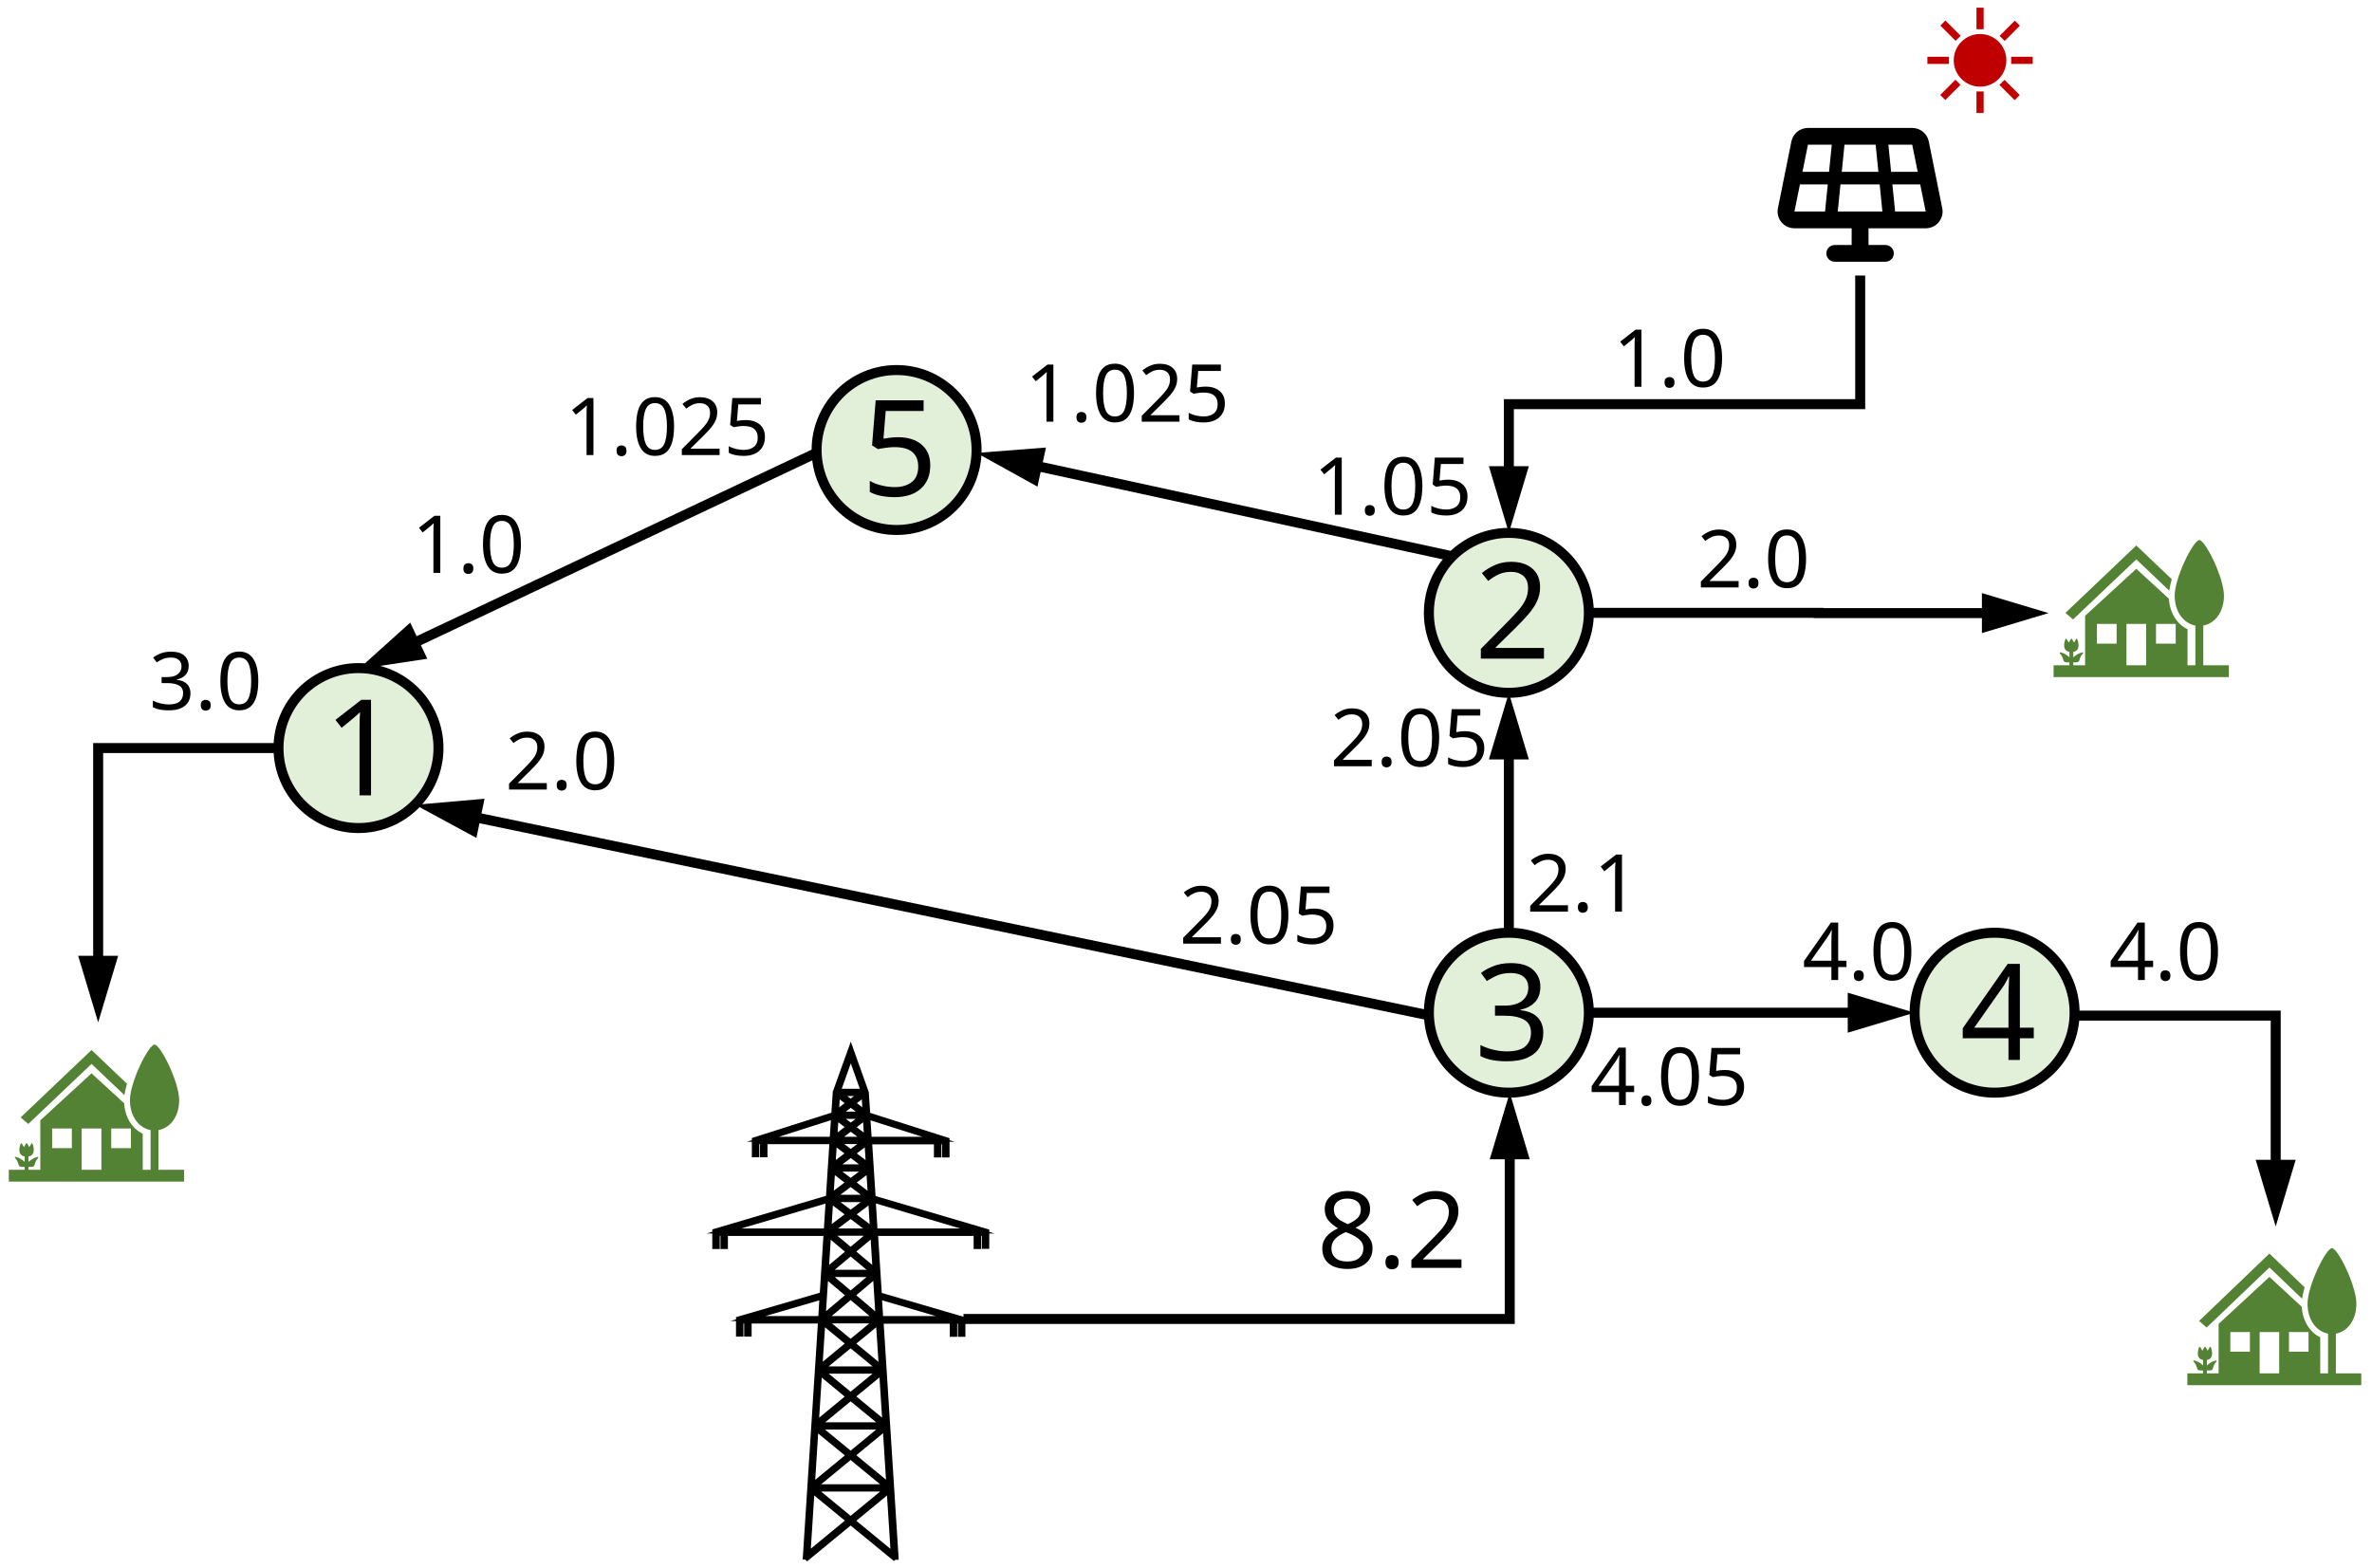
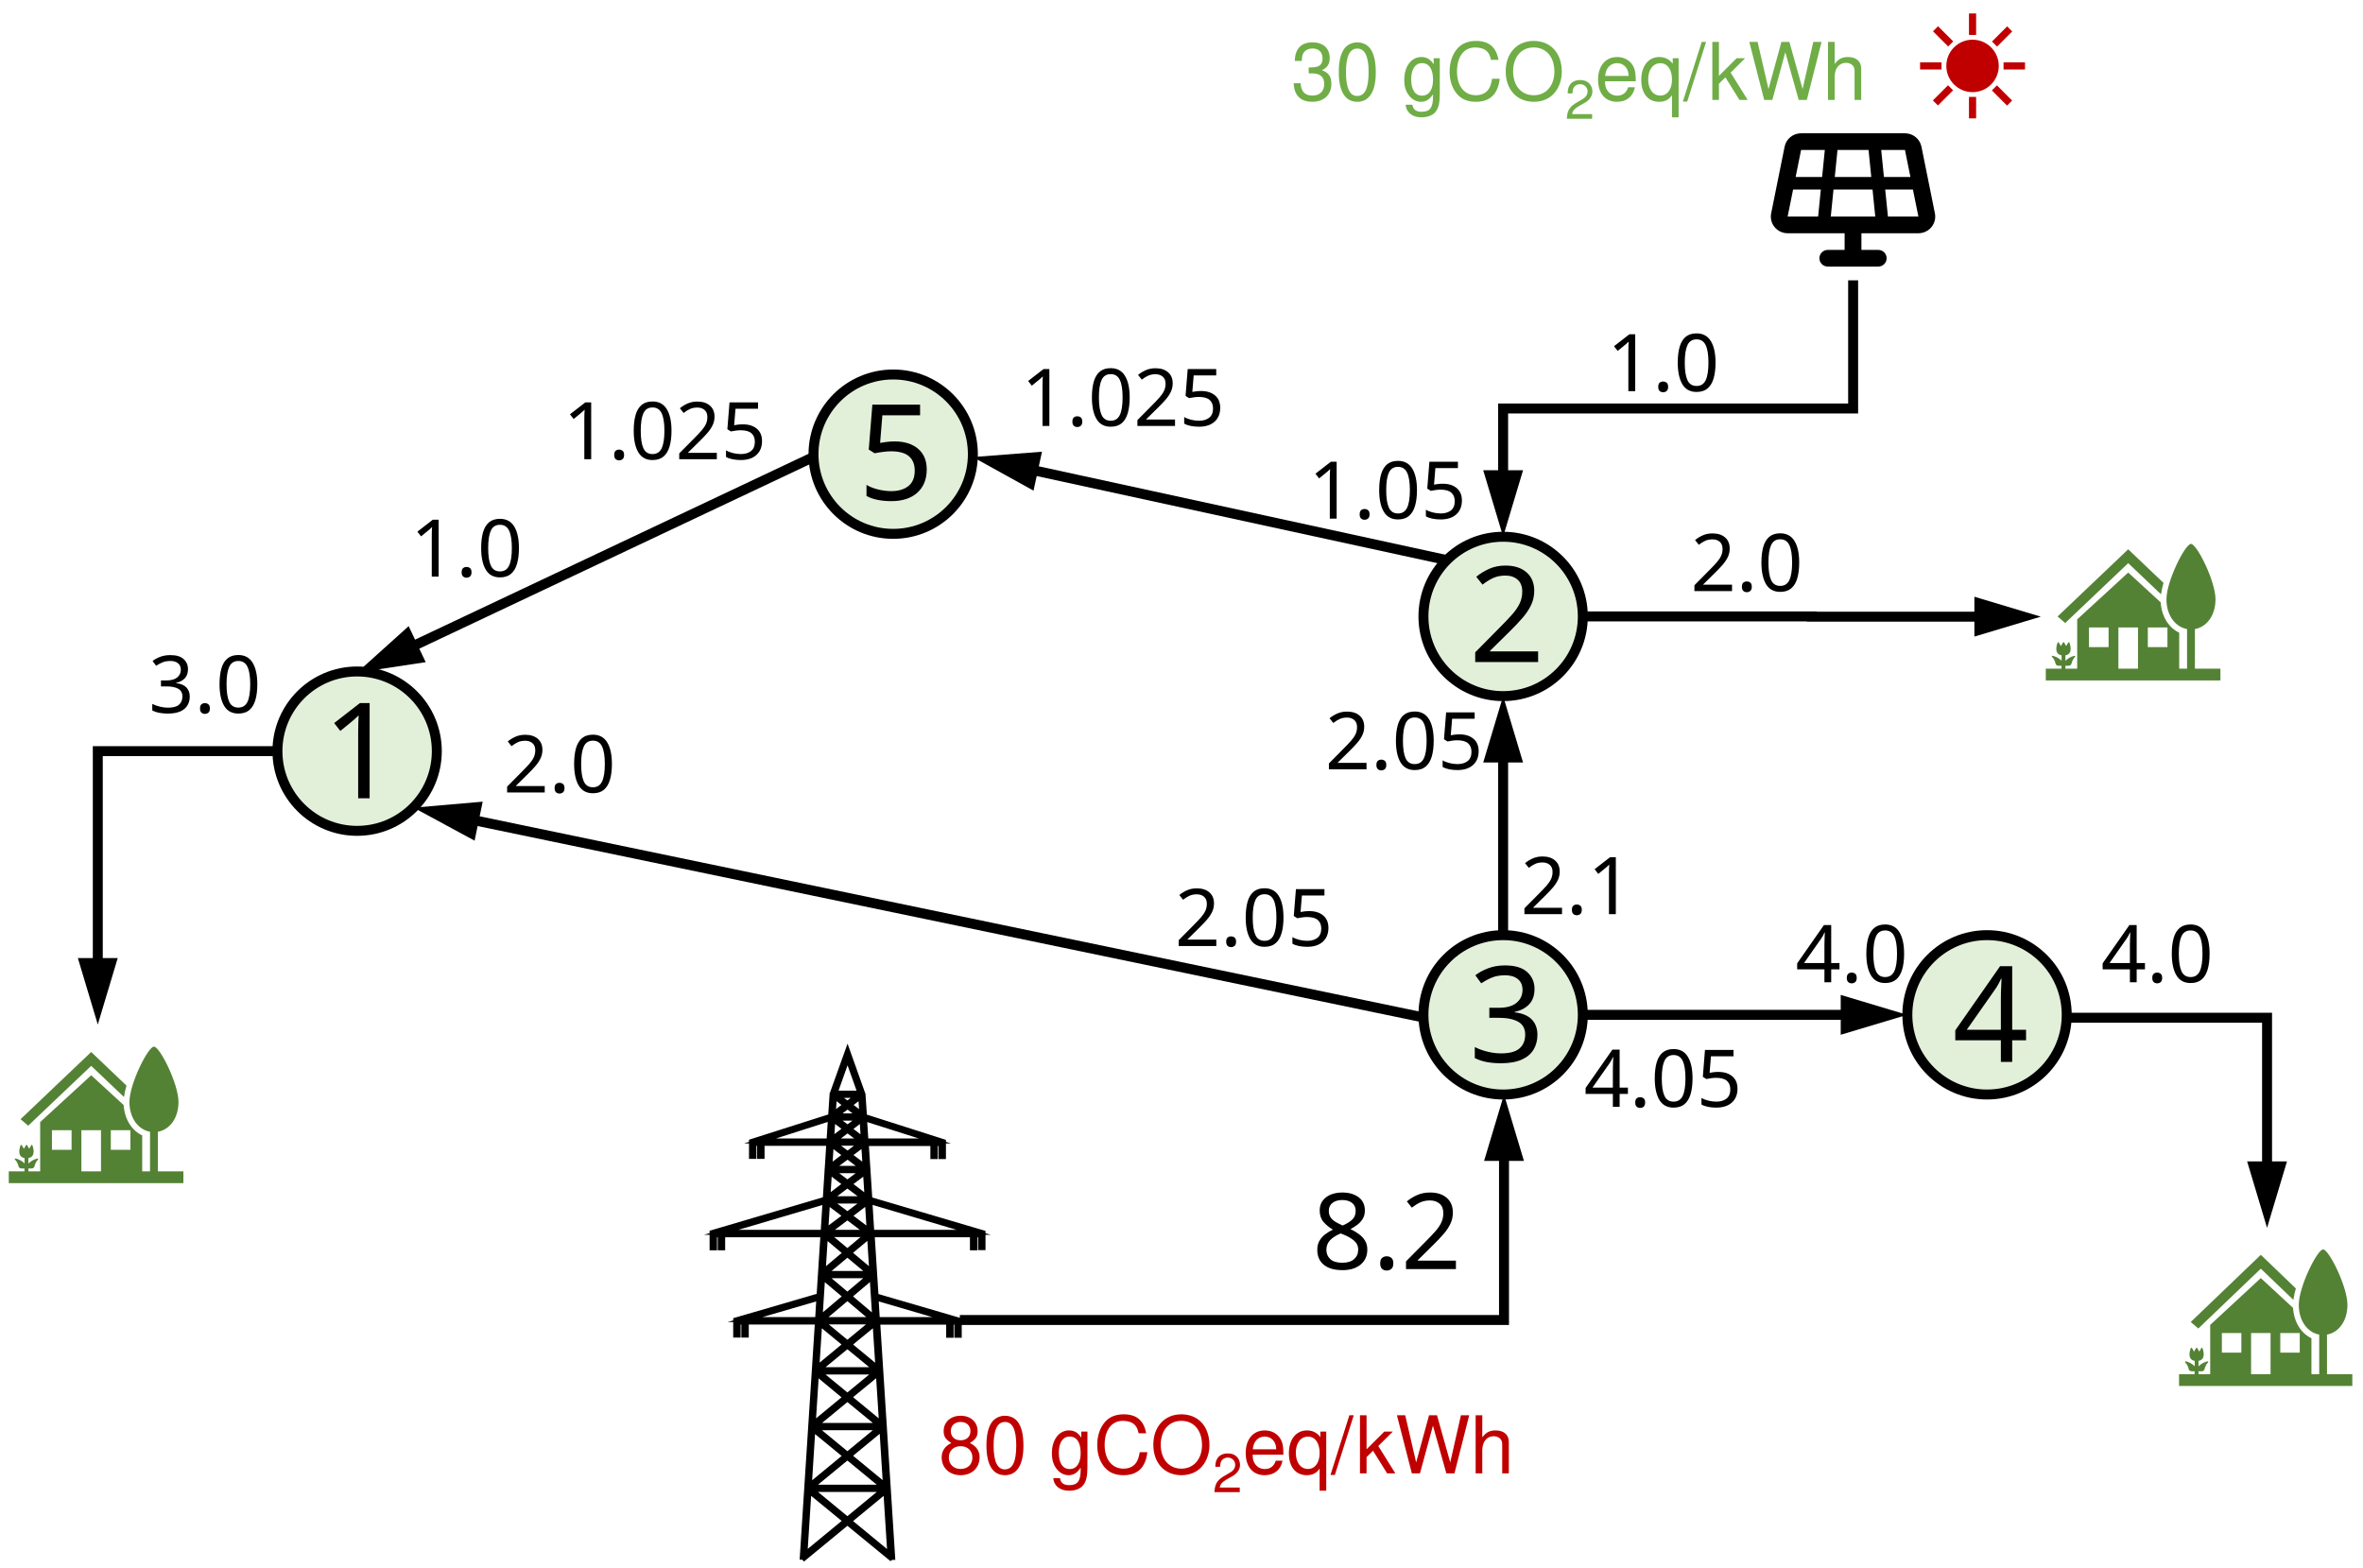
- <svg xmlns="http://www.w3.org/2000/svg" width="1631" height="1078" xml:space="preserve" overflow="hidden">
-   <g transform="translate(-1077 -242)">
+ <svg xmlns="http://www.w3.org/2000/svg" width="1631" height="1082" xml:space="preserve" overflow="hidden">
+   <g transform="translate(-1077 -238)">
    <g>
      <path d="M1638.5 551.5C1638.5 521.124 1663.12 496.5 1693.5 496.5 1723.88 496.5 1748.5 521.124 1748.5 551.5 1748.5 581.876 1723.88 606.5 1693.5 606.5 1663.12 606.5 1638.5 581.876 1638.5 551.5Z" stroke="#000000" stroke-width="6.875" stroke-linecap="butt" stroke-linejoin="miter" stroke-miterlimit="8" stroke-opacity="1" fill="#E2F0D9" fill-rule="evenodd" fill-opacity="1" />
      <text fill="#000000" fill-opacity="1" font-family="Consolas,Consolas_MSFontService,sans-serif" font-style="normal" font-variant="normal" font-weight="400" font-stretch="normal" font-size="92" text-anchor="start" direction="ltr" writing-mode="lr-tb" unicode-bidi="normal" text-decoration="none" transform="matrix(1 0 0 1 1669.28 583)">5</text>
      <path d="M1268.5 756.5C1268.5 726.124 1293.12 701.5 1323.5 701.5 1353.88 701.5 1378.5 726.124 1378.5 756.5 1378.5 786.876 1353.88 811.5 1323.5 811.5 1293.12 811.5 1268.5 786.876 1268.5 756.5Z" stroke="#000000" stroke-width="6.875" stroke-linecap="butt" stroke-linejoin="miter" stroke-miterlimit="8" stroke-opacity="1" fill="#E2F0D9" fill-rule="evenodd" fill-opacity="1" />
      <path d="M2393.5 938.5C2393.5 908.124 2418.12 883.5 2448.5 883.5 2478.88 883.5 2503.5 908.124 2503.5 938.5 2503.5 968.876 2478.88 993.5 2448.5 993.5 2418.12 993.5 2393.5 968.876 2393.5 938.5Z" stroke="#000000" stroke-width="6.875" stroke-linecap="butt" stroke-linejoin="miter" stroke-miterlimit="8" stroke-opacity="1" fill="#E2F0D9" fill-rule="evenodd" fill-opacity="1" />
      <text fill="#000000" fill-opacity="1" font-family="Consolas,Consolas_MSFontService,sans-serif" font-style="normal" font-variant="normal" font-weight="400" font-stretch="normal" font-size="92" text-anchor="start" direction="ltr" writing-mode="lr-tb" unicode-bidi="normal" text-decoration="none" transform="matrix(1 0 0 1 2424.65 971)">4</text>
      <path d="M2059.5 938.5C2059.5 908.124 2084.12 883.5 2114.5 883.5 2144.88 883.5 2169.5 908.124 2169.5 938.5 2169.5 968.876 2144.88 993.5 2114.5 993.5 2084.12 993.5 2059.5 968.876 2059.5 938.5Z" stroke="#000000" stroke-width="6.875" stroke-linecap="butt" stroke-linejoin="miter" stroke-miterlimit="8" stroke-opacity="1" fill="#E2F0D9" fill-rule="evenodd" fill-opacity="1" />
      <path d="M2059.5 663.5C2059.5 633.124 2084.12 608.5 2114.5 608.5 2144.88 608.5 2169.5 633.124 2169.5 663.5 2169.5 693.876 2144.88 718.5 2114.5 718.5 2084.12 718.5 2059.5 693.876 2059.5 663.5Z" stroke="#000000" stroke-width="6.875" stroke-linecap="butt" stroke-linejoin="miter" stroke-miterlimit="8" stroke-opacity="1" fill="#E2F0D9" fill-rule="evenodd" fill-opacity="1" />
      <text fill="#000000" fill-opacity="1" font-family="Consolas,Consolas_MSFontService,sans-serif" font-style="normal" font-variant="normal" font-weight="400" font-stretch="normal" font-size="92" text-anchor="start" direction="ltr" writing-mode="lr-tb" unicode-bidi="normal" text-decoration="none" transform="matrix(1 0 0 1 1299.47 789)">1</text>
      <text fill="#000000" fill-opacity="1" font-family="Consolas,Consolas_MSFontService,sans-serif" font-style="normal" font-variant="normal" font-weight="400" font-stretch="normal" font-size="92" text-anchor="start" direction="ltr" writing-mode="lr-tb" unicode-bidi="normal" text-decoration="none" transform="matrix(1 0 0 1 2090.8 695)">2</text>
      <text fill="#000000" fill-opacity="1" font-family="Consolas,Consolas_MSFontService,sans-serif" font-style="normal" font-variant="normal" font-weight="400" font-stretch="normal" font-size="92" text-anchor="start" direction="ltr" writing-mode="lr-tb" unicode-bidi="normal" text-decoration="none" transform="matrix(1 0 0 1 2090.8 971)">3</text>
      <path d="M3.438-7.5012e-06 3.438 124.133-3.437 124.133-3.438 7.5012e-06ZM13.75 119.549 0 165.383-13.75 119.549Z" fill="#000000" fill-rule="nonzero" fill-opacity="1" transform="matrix(1 0 0 -1 2114.5 883.883)" />
      <g>
        <g>
          <g>
            <path d="M2402.29 281.031 2417.1 281.031 2417.1 285.969 2402.29 285.969Z" fill="#C00000" fill-rule="nonzero" fill-opacity="1" />
            <path d="M2459.9 281.031 2474.71 281.031 2474.71 285.969 2459.9 285.969Z" fill="#C00000" fill-rule="nonzero" fill-opacity="1" />
            <path d="M2456.6 283.5C2456.6 293.499 2448.5 301.604 2438.5 301.604 2428.5 301.604 2420.4 293.499 2420.4 283.5 2420.4 273.501 2428.5 265.396 2438.5 265.396 2448.5 265.396 2456.6 273.501 2456.6 283.5Z" fill="#C00000" fill-rule="nonzero" fill-opacity="1" />
            <path d="M2436.03 304.896 2440.97 304.896 2440.97 319.708 2436.03 319.708Z" fill="#C00000" fill-rule="nonzero" fill-opacity="1" />
            <path d="M2436.03 247.292 2440.97 247.292 2440.97 262.104 2436.03 262.104Z" fill="#C00000" fill-rule="nonzero" fill-opacity="1" />
            <path d="M2425.08 300.332 2414.6 310.806 2411.11 307.314 2421.58 296.84Z" fill="#C00000" fill-rule="nonzero" fill-opacity="1" />
            <path d="M2465.89 259.684 2455.42 270.158 2451.92 266.666 2462.4 256.192Z" fill="#C00000" fill-rule="nonzero" fill-opacity="1" />
            <path d="M2425.16 266.585 2421.67 270.077 2411.19 259.603 2414.68 256.112Z" fill="#C00000" fill-rule="nonzero" fill-opacity="1" />
            <path d="M2465.81 307.396 2462.32 310.887 2451.84 300.413 2455.33 296.922Z" fill="#C00000" fill-rule="nonzero" fill-opacity="1" />
          </g>
        </g>
      </g>
      <g>
        <g>
          <g>
            <path d="M2570.31 640.358 2545.94 617.148 2497.19 663.528 2502.46 668.024 2545.94 626.722 2568.57 648.226C2568.98 645.569 2569.56 642.941 2570.31 640.358Z" fill="#548235" fill-rule="nonzero" fill-opacity="1" />
            <path d="M2591.98 699.563 2591.98 672.222C2600.1 670.759 2606.2 662.878 2606.2 651.652 2606.2 639.194 2593.33 613.438 2589.27 613.438 2585.21 613.438 2572.34 639.167 2572.34 651.652 2572.34 662.878 2578.51 670.759 2586.56 672.222L2586.56 699.563 2581.15 699.563 2581.15 674.727C2573.97 671.355 2568.96 663.542 2568.36 653.792L2545.94 633.208 2510.73 665.532 2510.73 699.563 2502.6 699.563 2502.6 697.545 2504.89 697.545C2505.84 697.536 2506.65 696.863 2506.83 695.933 2507.22 694.221 2508.06 692.645 2509.27 691.37 2509.44 691.211 2509.44 690.945 2509.28 690.776 2509.17 690.658 2509 690.614 2508.85 690.666 2506.48 691.218 2504.32 692.424 2502.6 694.146L2502.6 690.354C2508.64 689.352 2505.31 681.484 2505.31 681.484 2505.2 681.283 2504.94 681.211 2504.74 681.325 2504.67 681.363 2504.62 681.418 2504.58 681.484L2503.13 683.949 2501.68 681.484C2501.6 681.351 2501.46 681.269 2501.3 681.268 2501.15 681.274 2501.02 681.355 2500.94 681.484L2499.49 683.949 2497.99 681.484C2497.86 681.279 2497.6 681.211 2497.39 681.334 2497.33 681.371 2497.28 681.422 2497.24 681.484 2497.24 681.484 2493.87 689.339 2499.95 690.354L2499.95 694.065C2498.23 692.377 2496.08 691.196 2493.73 690.652 2493.51 690.579 2493.28 690.698 2493.2 690.919 2493.15 691.074 2493.2 691.244 2493.31 691.356 2494.53 692.628 2495.37 694.206 2495.75 695.92 2495.93 696.849 2496.74 697.523 2497.69 697.531L2499.9 697.531 2499.9 699.563 2489.06 699.563 2489.06 707.688 2609.58 707.688 2609.58 699.563ZM2532.4 684.667 2518.85 684.667 2518.85 671.125 2532.4 671.125ZM2552.71 699.563 2539.17 699.563 2539.17 671.125 2552.71 671.125ZM2573.02 684.667 2559.48 684.667 2559.48 671.125 2573.02 671.125Z" fill="#548235" fill-rule="nonzero" fill-opacity="1" />
          </g>
        </g>
      </g>
      <path d="M1691.67 1313.4 1661.89 1288.98 1632.11 1313.5 1631.55 1312.87 1630.76 1312.87 1641.21 1150.55 1592.1 1150.55 1592.1 1159.56 1590.41 1159.56 1590.41 1150.55 1586.48 1150.55 1586.48 1159.56 1584.8 1159.56 1584.8 1149.19 1642.33 1132.42 1645.03 1090.3 1575.8 1090.3 1575.8 1099.31 1574.12 1099.31 1574.12 1090.3 1570.19 1090.3 1570.19 1099.31 1568.5 1099.31 1568.5 1088.83 1646.6 1065.78 1649.08 1027.21 1603 1027.21 1603 1036.22 1601.31 1036.22 1601.31 1027.21 1597.38 1027.21 1597.38 1036.22 1595.7 1036.22 1595.7 1025.96 1650.31 1008.56 1651.32 993.261 1662 963.5 1672.68 993.47 1673.69 1008.66 1728.19 1026.06 1728.19 1036.33 1726.51 1036.33 1726.51 1027.32 1722.57 1027.32 1722.57 1036.33 1720.89 1036.33 1720.89 1027.32 1674.92 1027.32 1677.4 1065.88 1755.5 1088.93 1755.5 1099.2 1753.81 1099.2 1753.81 1090.3 1749.88 1090.3 1749.88 1099.31 1748.2 1099.31 1748.2 1090.3 1678.97 1090.3 1681.67 1132.53 1739.09 1149.29 1739.09 1159.67 1737.41 1159.67 1737.41 1150.66 1733.47 1150.66 1733.47 1159.67 1731.79 1159.67 1731.79 1150.66 1682.79 1150.66 1693.13 1312.98 1692.23 1312.98 1691.67 1313.4ZM1663.12 1287.93 1691.22 1311.09 1688.41 1267.08 1663.12 1287.93ZM1635.37 1267.08 1632.56 1310.98 1660.65 1287.83 1635.37 1267.08ZM1636.83 1266.13 1661.89 1286.78 1686.95 1266.13 1636.83 1266.13ZM1636.83 1264.56 1686.95 1264.56 1661.89 1243.92 1636.83 1264.56ZM1663.12 1242.87 1688.18 1263.52 1685.71 1224.22 1663.12 1242.87ZM1638.06 1224.43 1635.59 1263.62 1660.65 1242.98 1638.06 1224.43ZM1639.52 1223.49 1661.89 1241.93 1684.25 1223.49 1639.52 1223.49ZM1639.64 1221.91 1684.25 1221.91 1661.89 1203.57 1639.64 1221.91ZM1663.12 1202.42 1685.49 1220.87 1683.24 1185.87 1663.12 1202.42ZM1640.54 1185.97 1638.29 1220.87 1660.54 1202.53 1640.54 1185.97ZM1642 1185.03 1661.89 1201.37 1681.78 1185.03 1642 1185.03ZM1642 1183.46 1681.78 1183.46 1661.89 1167.11 1642 1183.46ZM1663.12 1166.06 1683.02 1182.51 1680.99 1151.39 1663.12 1166.06ZM1642.78 1151.39 1640.76 1182.41 1660.54 1166.06 1642.78 1151.39ZM1644.24 1150.45 1661.89 1165.01 1679.53 1150.45 1644.24 1150.45ZM1682.57 1148.87 1732.57 1148.87 1681.67 1133.99 1682.57 1148.87ZM1644.13 1148.87 1679.64 1148.87 1661.89 1133.89 1644.13 1148.87ZM1591.2 1148.87 1641.32 1148.87 1642.22 1133.99 1591.2 1148.87ZM1663.12 1132.84 1680.77 1147.83 1678.97 1119.43 1663.12 1132.84ZM1644.81 1119.53 1643.01 1147.72 1660.65 1132.84 1644.81 1119.53ZM1646.27 1118.59 1661.89 1131.79 1677.51 1118.59 1646.27 1118.59ZM1646.27 1117.02 1677.62 1117.02 1661.89 1103.92 1646.27 1117.02ZM1663.12 1102.77 1678.74 1115.87 1677.17 1091.03 1663.12 1102.77ZM1646.72 1091.13 1645.14 1115.87 1660.65 1102.87 1646.72 1091.13ZM1648.06 1090.19 1661.89 1101.72 1675.71 1090.19 1648.06 1090.19ZM1678.74 1088.62 1749.09 1088.62 1677.4 1067.35 1678.74 1088.62ZM1648.18 1088.62 1675.6 1088.62 1661.89 1078.25 1648.18 1088.62ZM1574.79 1088.62 1645.14 1088.62 1646.49 1067.45 1574.79 1088.62ZM1663.24 1077.2 1676.95 1087.57 1675.71 1067.77 1663.24 1077.2ZM1648.18 1067.87 1646.94 1087.47 1660.65 1077.2 1648.18 1067.87ZM1649.75 1067.03 1661.89 1076.15 1674.02 1067.03 1649.75 1067.03ZM1649.75 1065.46 1674.14 1065.46 1661.89 1056.24 1649.75 1065.46ZM1663.24 1055.3 1675.49 1064.62 1674.36 1046.91 1663.24 1055.3ZM1649.53 1046.91 1648.4 1064.52 1660.54 1055.3 1649.53 1046.91ZM1651.1 1046.07 1661.89 1054.25 1672.79 1046.07 1651.1 1046.07ZM1651.1 1044.5 1672.79 1044.5 1662 1036.33 1651.1 1044.5ZM1663.24 1035.28 1674.14 1043.46 1673.13 1027.84 1663.24 1035.28ZM1650.76 1027.95 1649.75 1043.46 1660.54 1035.28 1650.76 1027.95ZM1652.34 1027.11 1662 1034.34 1671.55 1027.11 1652.34 1027.11ZM1674.7 1025.54 1722.24 1025.54 1673.69 1010.13 1674.7 1025.54ZM1652.34 1025.54 1671.66 1025.54 1662 1018.2 1652.34 1025.54ZM1601.65 1025.54 1649.19 1025.54 1650.2 1010.03 1601.65 1025.54ZM1663.24 1017.26 1672.9 1024.59 1672 1010.55 1663.24 1017.26ZM1651.89 1010.55 1650.99 1024.49 1660.65 1017.15 1651.89 1010.55ZM1653.46 1009.82 1662 1016.21 1670.54 1009.82 1653.46 1009.82ZM1653.46 1008.25 1670.54 1008.25 1662 1001.75 1653.46 1008.25ZM1663.35 1000.7 1671.89 1007.2 1671.1 994.832 1663.35 1000.7ZM1652.9 994.832 1652.11 1007.2 1660.65 1000.7 1652.9 994.832ZM1654.47 994.099 1661.89 999.758 1669.3 994.099 1654.47 994.099ZM1653.35 992.527 1670.65 992.527 1662 968.216 1653.35 992.527Z" stroke="#000000" stroke-width="3.438" stroke-linecap="butt" stroke-linejoin="miter" stroke-miterlimit="8" stroke-opacity="1" fill="#1C1C1B" fill-rule="evenodd" fill-opacity="1" />
      <path d="M0-3.438 379.042-3.438 379.042 114.381 372.167 114.381 372.167 0 375.604 3.438 0 3.438ZM389.354 109.798 375.604 155.631 361.854 109.798Z" fill="#000000" fill-rule="nonzero" fill-opacity="1" transform="matrix(1 0 0 -1 1739.5 1149.13)" />
      <path d="M2169.5 660.062 2330.99 660.062 2330.99 663.649 2327.55 660.212 2444.35 660.212 2444.35 667.087 2324.11 667.087 2324.11 663.5 2327.55 666.937 2169.5 666.937ZM2439.77 649.899 2485.6 663.649 2439.77 677.399Z" fill="#000000" fill-rule="nonzero" fill-opacity="1" />
      <path d="M2359.52 431.5 2359.52 523.41 2114.5 523.41 2117.94 519.972 2117.94 567.194 2111.06 567.194 2111.06 516.535 2356.08 516.535 2352.64 519.972 2352.64 431.5ZM2128.25 562.611 2114.5 608.444 2100.75 562.611Z" fill="#000000" fill-rule="nonzero" fill-opacity="1" />
      <path d="M2169.5 935.062 2352.1 935.063 2352.1 941.938 2169.5 941.937ZM2347.51 924.75 2393.35 938.5 2347.51 952.25Z" fill="#000000" fill-rule="nonzero" fill-opacity="1" />
      <path d="M2059.24 943.786 1402.19 807.258 1403.59 800.526 2060.64 937.055ZM1404.58 818.287 1362.5 795.5 1410.17 791.362Z" fill="#000000" fill-rule="nonzero" fill-opacity="1" />
      <path d="M2075.4 628.098 1788.08 565.623 1789.54 558.905 2076.86 621.38ZM1790.37 576.674 1748.5 553.5 1796.21 549.802Z" fill="#000000" fill-rule="nonzero" fill-opacity="1" />
      <path d="M1.468-3.108 278.98 127.985 276.043 134.202-1.468 3.108ZM279.24 116.703 314.809 148.713 267.494 141.568Z" fill="#000000" fill-rule="nonzero" fill-opacity="1" transform="matrix(-1 0 0 1 1638.31 553.5)" />
      <g>
        <g>
          <g>
            <path d="M84.656 42.032 60.469 19.001 12.094 65.024 17.321 69.485 60.469 28.501 82.923 49.84C83.332 47.203 83.911 44.595 84.656 42.032Z" fill="#548235" fill-rule="nonzero" fill-opacity="1" transform="matrix(1 0 0 1.00776 2577 1085)" />
            <path d="M106.156 100.781 106.156 73.651C114.219 72.2 120.266 64.379 120.266 53.239 120.266 40.877 107.5 15.319 103.469 15.319 99.437 15.319 86.672 40.85 86.672 53.239 86.672 64.379 92.786 72.2 100.781 73.651L100.781 100.781 95.406 100.781 95.406 76.137C88.284 72.791 83.312 65.037 82.721 55.362L60.469 34.938 25.531 67.013 25.531 100.781 17.469 100.781 17.469 98.779 19.74 98.779C20.679 98.771 21.482 98.102 21.661 97.18 22.046 95.481 22.882 93.916 24.08 92.651 24.247 92.494 24.256 92.23 24.098 92.063 23.987 91.945 23.817 91.902 23.663 91.953 21.316 92.501 19.169 93.697 17.469 95.406L17.469 91.644C23.462 90.649 20.156 82.842 20.156 82.842 20.043 82.642 19.789 82.571 19.589 82.684 19.523 82.721 19.468 82.776 19.431 82.842L17.993 85.288 16.555 82.842C16.476 82.71 16.333 82.629 16.179 82.627 16.029 82.633 15.893 82.714 15.816 82.842L14.378 85.288 12.887 82.842C12.765 82.638 12.501 82.571 12.297 82.692 12.236 82.729 12.184 82.781 12.148 82.842 12.148 82.842 8.802 90.636 14.835 91.644L14.835 95.326C13.13 93.651 10.995 92.479 8.667 91.939 8.449 91.867 8.213 91.985 8.141 92.204 8.09 92.358 8.133 92.527 8.251 92.638 9.453 93.9 10.289 95.465 10.669 97.166 10.848 98.089 11.652 98.757 12.591 98.766L14.781 98.766 14.781 100.781 4.031 100.781 4.031 108.844 123.625 108.844 123.625 100.781ZM47.031 86 33.594 86 33.594 72.562 47.031 72.562ZM67.187 100.781 53.75 100.781 53.75 72.562 67.187 72.562ZM87.344 86 73.906 86 73.906 72.562 87.344 72.562Z" fill="#548235" fill-rule="nonzero" fill-opacity="1" transform="matrix(1 0 0 1.00776 2577 1085)" />
          </g>
        </g>
      </g>
      <path d="M2503.5 937.062 2645.22 937.062 2645.22 1044.27 2638.34 1044.27 2638.34 940.5 2641.78 943.938 2503.5 943.938ZM2655.53 1039.69 2641.78 1085.52 2628.03 1039.69Z" fill="#000000" fill-rule="nonzero" fill-opacity="1" />
      <g>
        <g>
          <g>
            <path d="M1164.31 987.358 1139.94 964.148 1091.19 1010.53 1096.46 1015.02 1139.94 973.722 1162.57 995.226C1162.98 992.569 1163.56 989.94 1164.31 987.358Z" fill="#548235" fill-rule="nonzero" fill-opacity="1" />
            <path d="M1185.98 1046.56 1185.98 1019.22C1194.1 1017.76 1200.2 1009.88 1200.2 998.652 1200.2 986.194 1187.33 960.437 1183.27 960.437 1179.21 960.437 1166.34 986.167 1166.34 998.652 1166.34 1009.88 1172.51 1017.76 1180.56 1019.22L1180.56 1046.56 1175.15 1046.56 1175.15 1021.73C1167.97 1018.36 1162.96 1010.54 1162.36 1000.79L1139.94 980.208 1104.73 1012.53 1104.73 1046.56 1096.6 1046.56 1096.6 1044.54 1098.89 1044.54C1099.84 1044.54 1100.65 1043.86 1100.83 1042.93 1101.22 1041.22 1102.06 1039.64 1103.27 1038.37 1103.44 1038.21 1103.44 1037.95 1103.28 1037.78 1103.17 1037.66 1103 1037.61 1102.85 1037.67 1100.48 1038.22 1098.32 1039.42 1096.6 1041.15L1096.6 1037.35C1102.64 1036.35 1099.31 1028.48 1099.31 1028.48 1099.2 1028.28 1098.94 1028.21 1098.74 1028.32 1098.67 1028.36 1098.62 1028.42 1098.58 1028.48L1097.13 1030.95 1095.68 1028.48C1095.6 1028.35 1095.46 1028.27 1095.3 1028.27 1095.15 1028.27 1095.02 1028.35 1094.94 1028.48L1093.49 1030.95 1091.99 1028.48C1091.86 1028.28 1091.6 1028.21 1091.39 1028.33 1091.33 1028.37 1091.28 1028.42 1091.24 1028.48 1091.24 1028.48 1087.87 1036.34 1093.95 1037.35L1093.95 1041.06C1092.23 1039.38 1090.08 1038.2 1087.73 1037.65 1087.51 1037.58 1087.28 1037.7 1087.2 1037.92 1087.15 1038.07 1087.2 1038.24 1087.31 1038.36 1088.53 1039.63 1089.37 1041.21 1089.75 1042.92 1089.93 1043.85 1090.74 1044.52 1091.69 1044.53L1093.9 1044.53 1093.9 1046.56 1083.06 1046.56 1083.06 1054.69 1203.58 1054.69 1203.58 1046.56ZM1126.4 1031.67 1112.85 1031.67 1112.85 1018.12 1126.4 1018.12ZM1146.71 1046.56 1133.17 1046.56 1133.17 1018.12 1146.71 1018.12ZM1167.02 1031.67 1153.48 1031.67 1153.48 1018.12 1167.02 1018.12Z" fill="#548235" fill-rule="nonzero" fill-opacity="1" />
          </g>
        </g>
      </g>
      <path d="M0-3.438 127.589-3.438 127.589 147.421 120.714 147.421 120.714 0 124.151 3.438 0 3.438ZM137.901 142.838 124.151 188.671 110.401 142.838Z" fill="#000000" fill-rule="nonzero" fill-opacity="1" transform="matrix(-1 1.22465e-16 1.22465e-16 1 1268.65 756.5)" />
      <g>
        <g>
          <g>
            <path d="M21.958 0C16.477 0 11.77 3.863 10.691 9.236L1.491 55.236C0.072 62.352 5.498 69 12.758 69L51.75 69 51.75 80.5 40.25 80.5C37.07 80.5 34.5 83.07 34.5 86.25 34.5 89.431 37.07 92 40.25 92L74.75 92C77.931 92 80.5 89.431 80.5 86.25 80.5 83.07 77.931 80.5 74.75 80.5L63.25 80.5 63.25 69 102.242 69C109.502 69 114.946 62.37 113.527 55.236L104.327 9.236C103.231 3.863 98.523 0 93.042 0L21.958 0ZM46.88 11.5 68.12 11.5 69.988 30.188 45.012 30.188 46.88 11.5ZM36.351 30.188 18.238 30.188 21.958 11.5 38.202 11.5 36.351 30.188ZM16.495 38.813 35.47 38.813 33.62 57.5 12.758 57.5 16.495 38.813ZM44.149 38.813 70.851 38.813 72.72 57.5 42.281 57.5 44.149 38.813ZM79.512 38.813 98.487 38.813 102.242 57.5 81.399 57.5 79.512 38.813ZM96.762 30.188 78.649 30.188 76.781 11.5 93.024 11.5 98.666 10.368 93.042 11.5 96.78 30.188Z" fill="#000000" fill-rule="nonzero" fill-opacity="1" transform="matrix(1.0087 0 0 1 2298 330)" />
          </g>
        </g>
      </g>
      <text fill="#000000" fill-opacity="1" font-family="Calibri,Calibri_MSFontService,sans-serif" font-style="normal" font-variant="normal" font-weight="400" font-stretch="normal" font-size="73" text-anchor="start" direction="ltr" writing-mode="lr-tb" unicode-bidi="normal" text-decoration="none" transform="matrix(1 0 0 1 1982.64 1114)">8.2</text>
      <text fill="#000000" fill-opacity="1" font-family="Calibri,Calibri_MSFontService,sans-serif" font-style="normal" font-variant="normal" font-weight="400" font-stretch="normal" font-size="55" text-anchor="start" direction="ltr" writing-mode="lr-tb" unicode-bidi="normal" text-decoration="none" transform="matrix(1 0 0 1 2527.14 916)">4.0</text>
      <text fill="#000000" fill-opacity="1" font-family="Calibri,Calibri_MSFontService,sans-serif" font-style="normal" font-variant="normal" font-weight="400" font-stretch="normal" font-size="55" text-anchor="start" direction="ltr" writing-mode="lr-tb" unicode-bidi="normal" text-decoration="none" transform="matrix(1 0 0 1 2170.27 1002)">4.05</text>
      <text fill="#000000" fill-opacity="1" font-family="Calibri,Calibri_MSFontService,sans-serif" font-style="normal" font-variant="normal" font-weight="400" font-stretch="normal" font-size="55" text-anchor="start" direction="ltr" writing-mode="lr-tb" unicode-bidi="normal" text-decoration="none" transform="matrix(1 0 0 1 1887.93 891)">2.05</text>
      <text fill="#000000" fill-opacity="1" font-family="Calibri,Calibri_MSFontService,sans-serif" font-style="normal" font-variant="normal" font-weight="400" font-stretch="normal" font-size="55" text-anchor="start" direction="ltr" writing-mode="lr-tb" unicode-bidi="normal" text-decoration="none" transform="matrix(1 0 0 1 1424.39 785)">2.0</text>
      <text fill="#000000" fill-opacity="1" font-family="Calibri,Calibri_MSFontService,sans-serif" font-style="normal" font-variant="normal" font-weight="400" font-stretch="normal" font-size="55" text-anchor="start" direction="ltr" writing-mode="lr-tb" unicode-bidi="normal" text-decoration="none" transform="matrix(1 0 0 1 1360.22 636)">1.0</text>
      <text fill="#000000" fill-opacity="1" font-family="Calibri,Calibri_MSFontService,sans-serif" font-style="normal" font-variant="normal" font-weight="400" font-stretch="normal" font-size="55" text-anchor="start" direction="ltr" writing-mode="lr-tb" unicode-bidi="normal" text-decoration="none" transform="matrix(1 0 0 1 1179.64 730)">3.0</text>
      <text fill="#000000" fill-opacity="1" font-family="Calibri,Calibri_MSFontService,sans-serif" font-style="normal" font-variant="normal" font-weight="400" font-stretch="normal" font-size="55" text-anchor="start" direction="ltr" writing-mode="lr-tb" unicode-bidi="normal" text-decoration="none" transform="matrix(1 0 0 1 1465.52 555)">1.025</text>
      <text fill="#000000" fill-opacity="1" font-family="Calibri,Calibri_MSFontService,sans-serif" font-style="normal" font-variant="normal" font-weight="400" font-stretch="normal" font-size="55" text-anchor="start" direction="ltr" writing-mode="lr-tb" unicode-bidi="normal" text-decoration="none" transform="matrix(1 0 0 1 2316.3 916)">4.0</text>
      <text fill="#000000" fill-opacity="1" font-family="Calibri,Calibri_MSFontService,sans-serif" font-style="normal" font-variant="normal" font-weight="400" font-stretch="normal" font-size="55" text-anchor="start" direction="ltr" writing-mode="lr-tb" unicode-bidi="normal" text-decoration="none" transform="matrix(1 0 0 1 2243.89 646)">2.0</text>
      <text fill="#000000" fill-opacity="1" font-family="Calibri,Calibri_MSFontService,sans-serif" font-style="normal" font-variant="normal" font-weight="400" font-stretch="normal" font-size="55" text-anchor="start" direction="ltr" writing-mode="lr-tb" unicode-bidi="normal" text-decoration="none" transform="matrix(1 0 0 1 2186.14 508)">1.0</text>
      <text fill="#000000" fill-opacity="1" font-family="Calibri,Calibri_MSFontService,sans-serif" font-style="normal" font-variant="normal" font-weight="400" font-stretch="normal" font-size="55" text-anchor="start" direction="ltr" writing-mode="lr-tb" unicode-bidi="normal" text-decoration="none" transform="matrix(1 0 0 1 2126.55 869)">2.1</text>
      <text fill="#000000" fill-opacity="1" font-family="Calibri,Calibri_MSFontService,sans-serif" font-style="normal" font-variant="normal" font-weight="400" font-stretch="normal" font-size="55" text-anchor="start" direction="ltr" writing-mode="lr-tb" unicode-bidi="normal" text-decoration="none" transform="matrix(1 0 0 1 1781.77 532)">1.025</text>
      <text fill="#000000" fill-opacity="1" font-family="Calibri,Calibri_MSFontService,sans-serif" font-style="normal" font-variant="normal" font-weight="400" font-stretch="normal" font-size="55" text-anchor="start" direction="ltr" writing-mode="lr-tb" unicode-bidi="normal" text-decoration="none" transform="matrix(1 0 0 1 1980.06 596)">1.05</text>
      <text fill="#000000" fill-opacity="1" font-family="Calibri,Calibri_MSFontService,sans-serif" font-style="normal" font-variant="normal" font-weight="400" font-stretch="normal" font-size="55" text-anchor="start" direction="ltr" writing-mode="lr-tb" unicode-bidi="normal" text-decoration="none" transform="matrix(1 0 0 1 1991.61 769)">2.05</text>
+       <text fill="#C00000" fill-opacity="1" font-family="Helvetica,Helvetica_MSFontService,sans-serif" font-style="normal" font-variant="normal" font-weight="400" font-stretch="normal" font-size="55" text-anchor="start" direction="ltr" writing-mode="lr-tb" unicode-bidi="normal" text-decoration="none" transform="matrix(1 0 0 1 1724.93 1255)">80 </text>
+       <text fill="#C00000" fill-opacity="1" font-family="Helvetica,Helvetica_MSFontService,sans-serif" font-style="normal" font-variant="normal" font-weight="400" font-stretch="normal" font-size="55" text-anchor="start" direction="ltr" writing-mode="lr-tb" unicode-bidi="normal" text-decoration="none" transform="matrix(1 0 0 1 1801.12 1255)">gCO</text>
+       <text fill="#C00000" fill-opacity="1" font-family="Helvetica,Helvetica_MSFontService,sans-serif" font-style="normal" font-variant="normal" font-weight="400" font-stretch="normal" font-size="37" text-anchor="start" direction="ltr" writing-mode="lr-tb" unicode-bidi="normal" text-decoration="none" transform="matrix(1 0 0 1 1913.99 1268)">2</text>
+       <text fill="#C00000" fill-opacity="1" font-family="Helvetica,Helvetica_MSFontService,sans-serif" font-style="normal" font-variant="normal" font-weight="400" font-stretch="normal" font-size="55" text-anchor="start" direction="ltr" writing-mode="lr-tb" unicode-bidi="normal" text-decoration="none" transform="matrix(1 0 0 1 1934.61 1255)">eq/kWh</text>
+       <text fill="#70AD47" fill-opacity="1" font-family="Helvetica,Helvetica_MSFontService,sans-serif" font-style="normal" font-variant="normal" font-weight="400" font-stretch="normal" font-size="55" text-anchor="start" direction="ltr" writing-mode="lr-tb" unicode-bidi="normal" text-decoration="none" transform="matrix(1 0 0 1 1968.13 307)">30 </text>
+       <text fill="#70AD47" fill-opacity="1" font-family="Helvetica,Helvetica_MSFontService,sans-serif" font-style="normal" font-variant="normal" font-weight="400" font-stretch="normal" font-size="55" text-anchor="start" direction="ltr" writing-mode="lr-tb" unicode-bidi="normal" text-decoration="none" transform="matrix(1 0 0 1 2044.33 307)">gCO</text>
+       <text fill="#70AD47" fill-opacity="1" font-family="Helvetica,Helvetica_MSFontService,sans-serif" font-style="normal" font-variant="normal" font-weight="400" font-stretch="normal" font-size="37" text-anchor="start" direction="ltr" writing-mode="lr-tb" unicode-bidi="normal" text-decoration="none" transform="matrix(1 0 0 1 2157.2 320)">2</text>
+       <text fill="#70AD47" fill-opacity="1" font-family="Helvetica,Helvetica_MSFontService,sans-serif" font-style="normal" font-variant="normal" font-weight="400" font-stretch="normal" font-size="55" text-anchor="start" direction="ltr" writing-mode="lr-tb" unicode-bidi="normal" text-decoration="none" transform="matrix(1 0 0 1 2177.82 307)">eq/kWh</text>
    </g>
  </g>
</svg>
